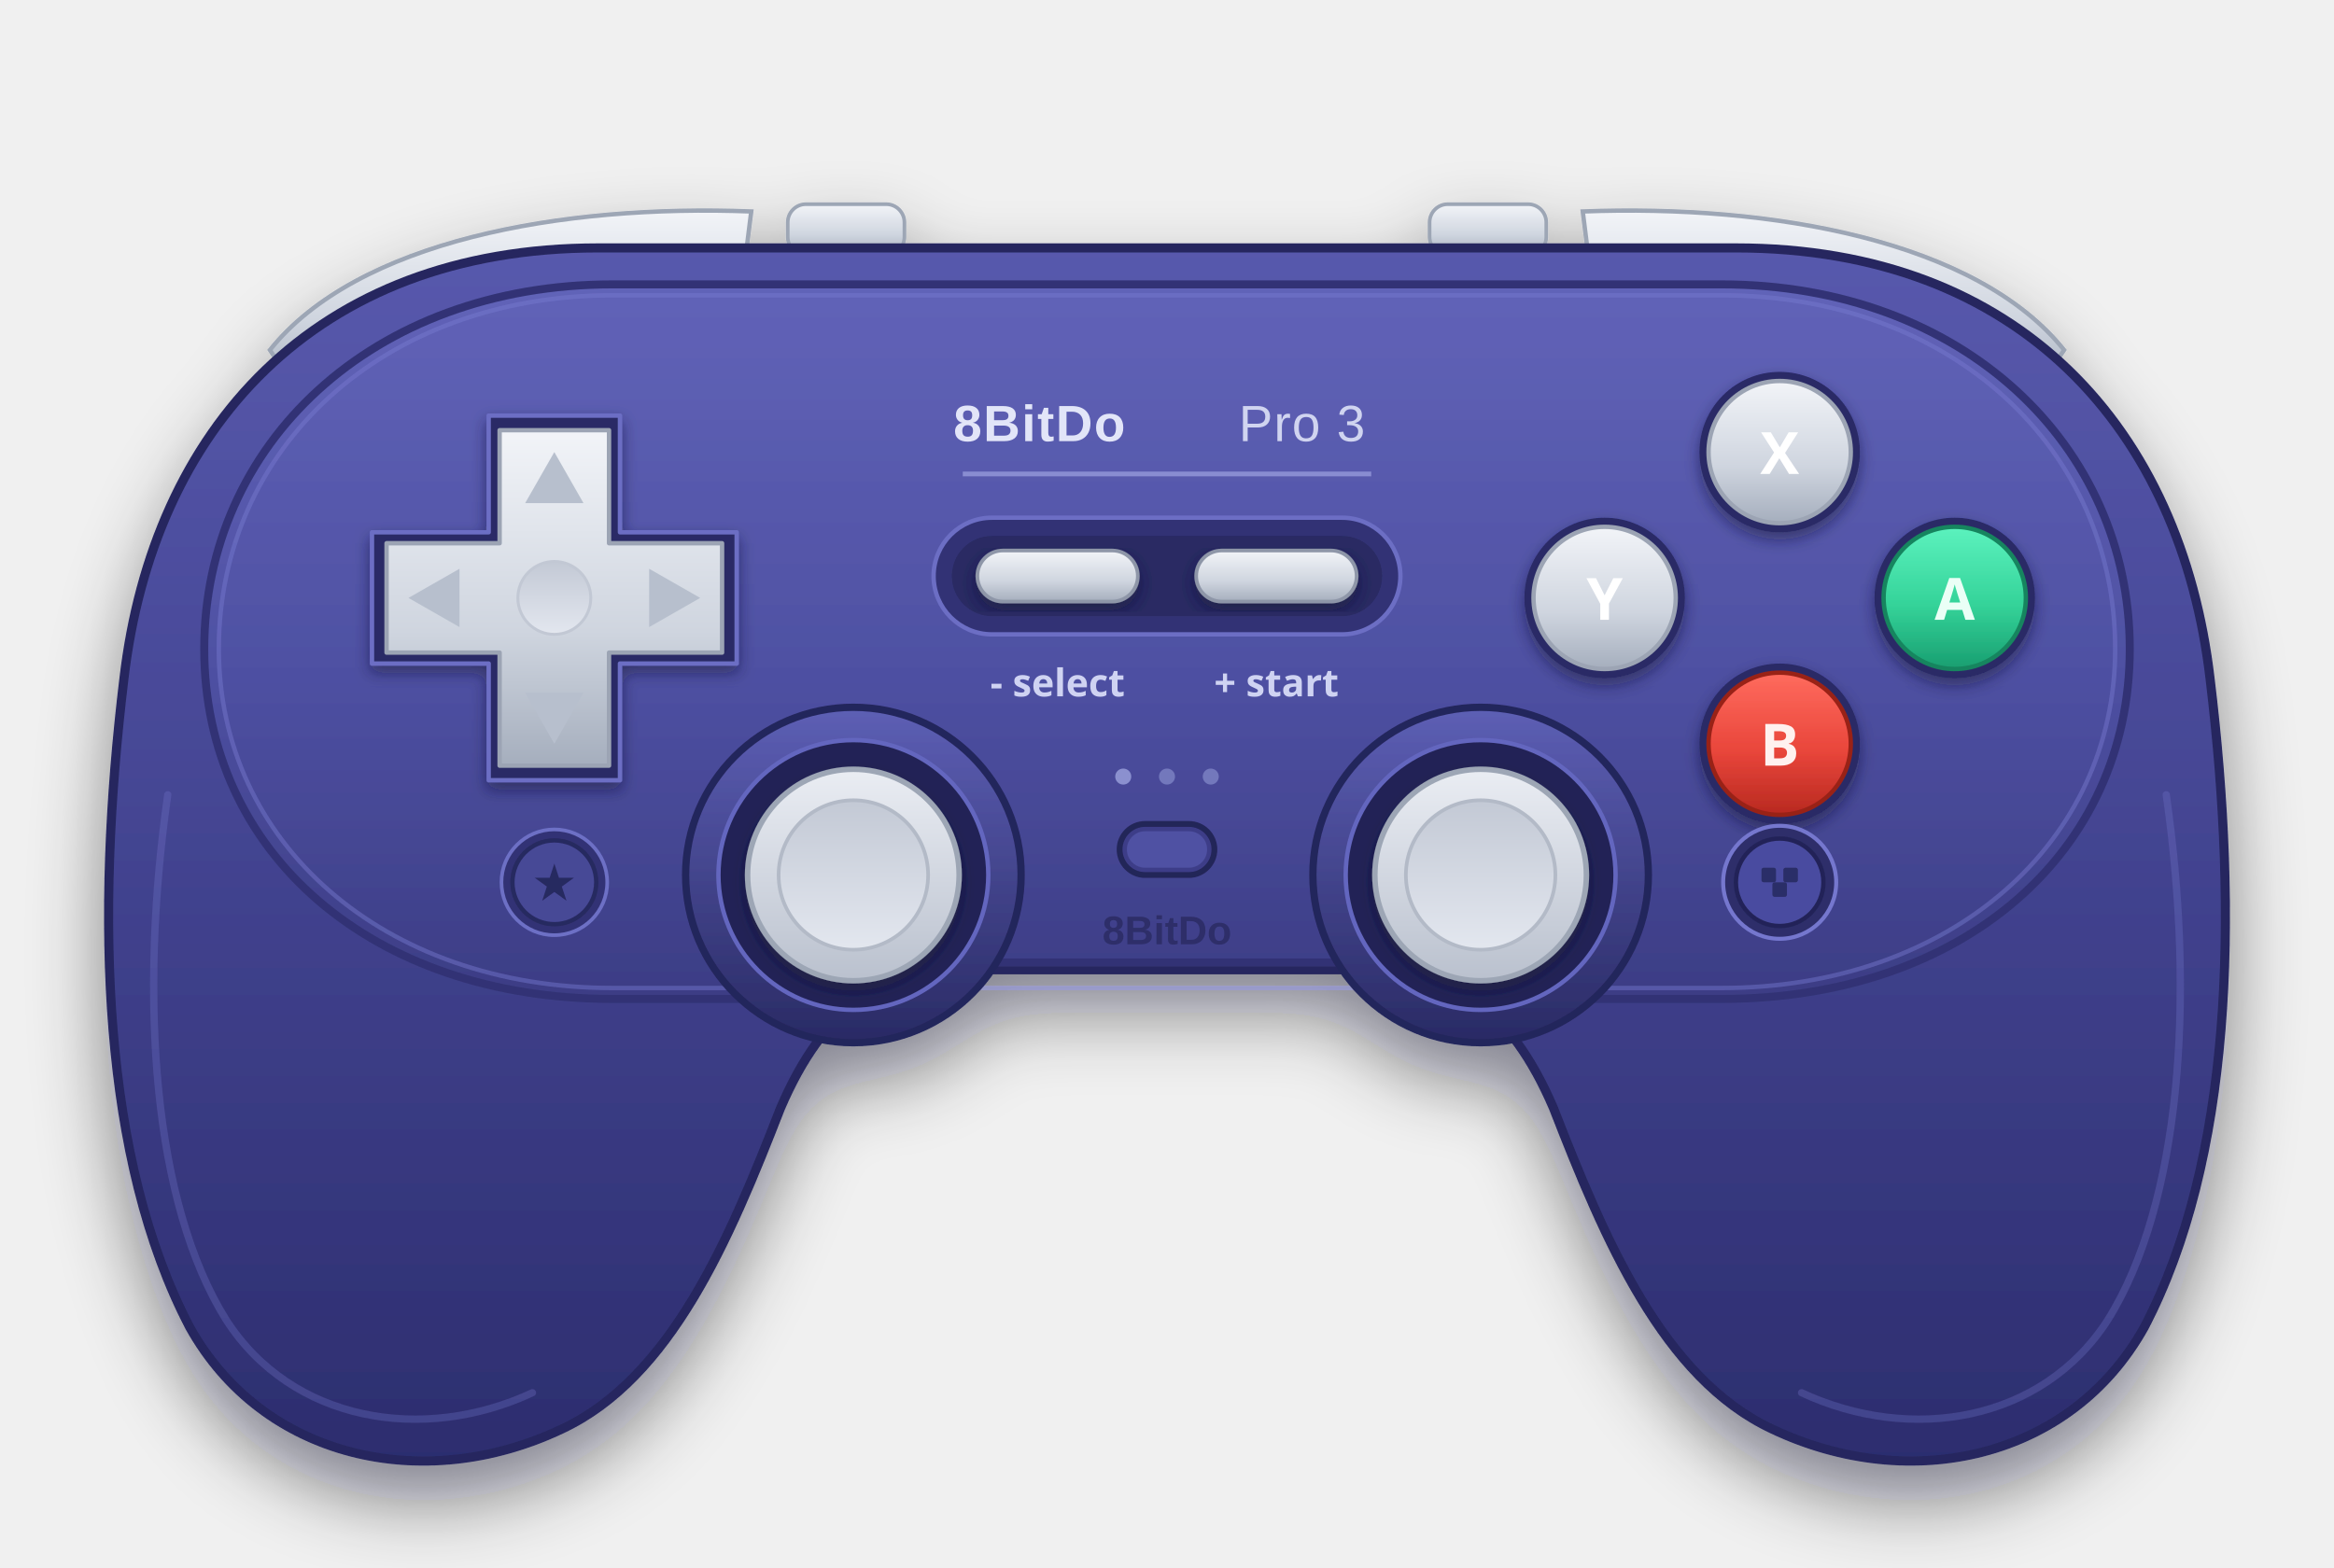
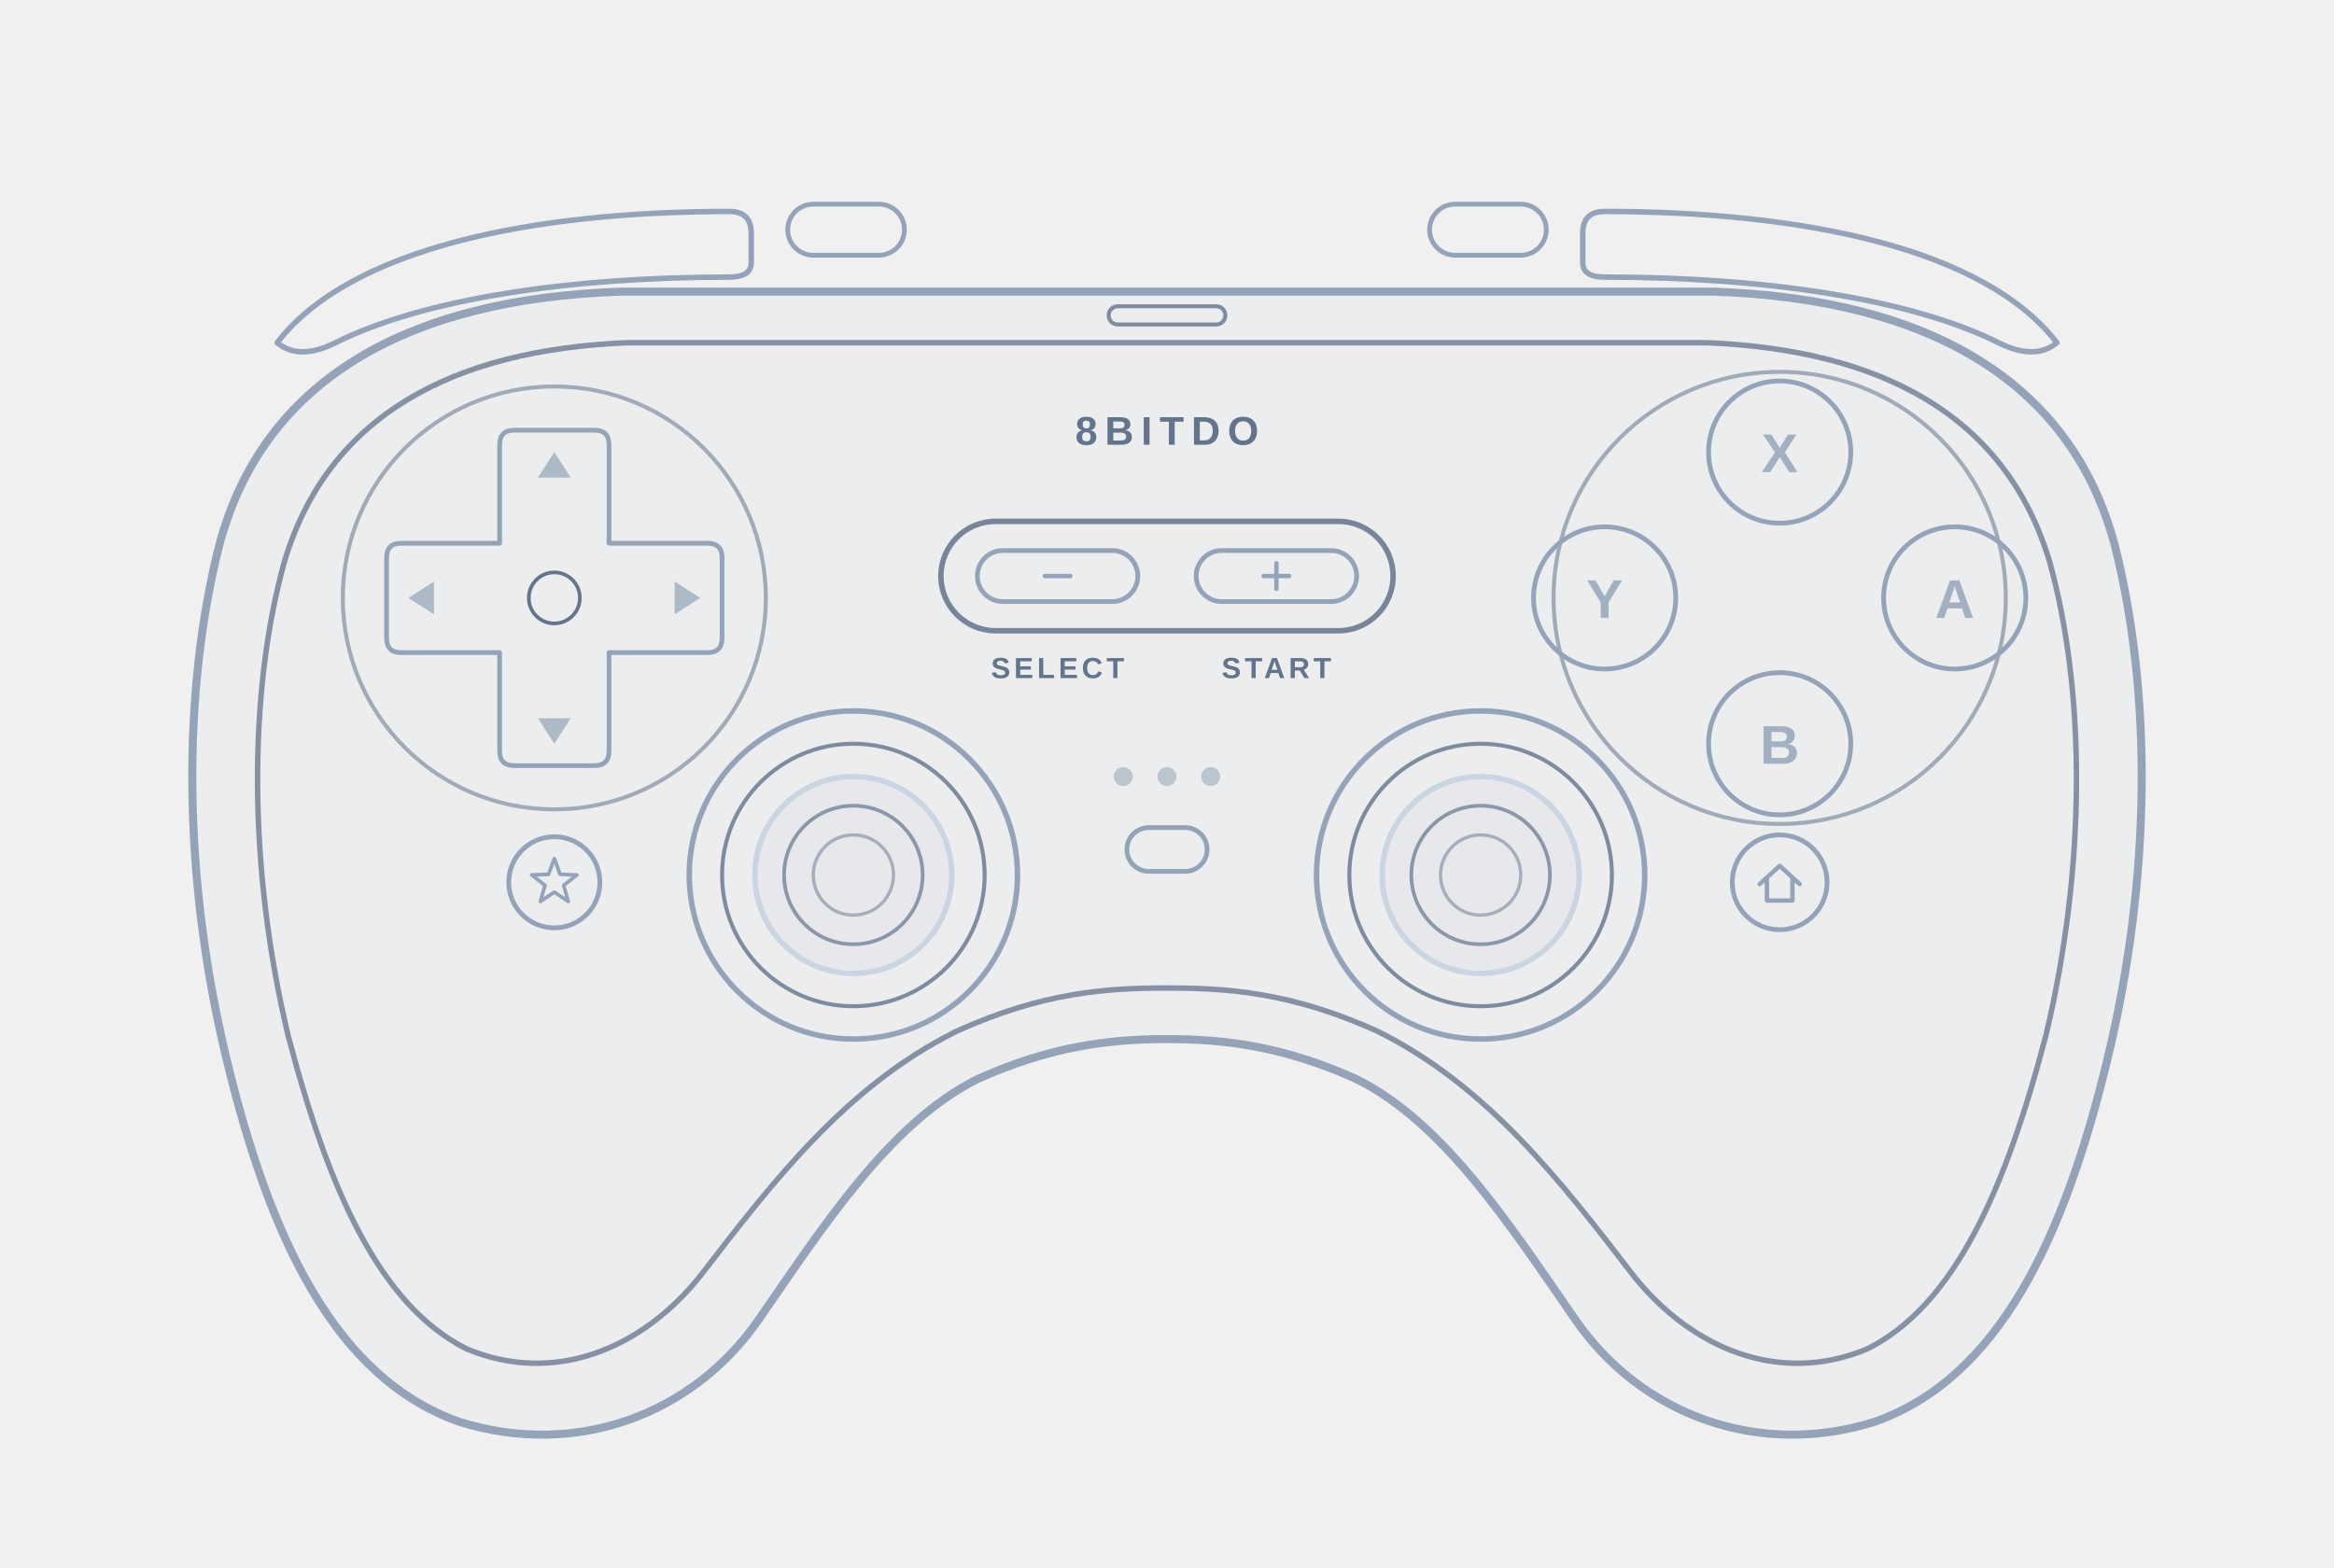
<svg xmlns="http://www.w3.org/2000/svg" viewBox="0 0 640 430" width="640" height="430">
-   <defs>
-     <linearGradient id="bodyBase" x1="0" y1="0" x2="0" y2="1">
-       <stop offset="0%" stop-color="#5859ad" />
-       <stop offset="45%" stop-color="#454694" />
-       <stop offset="100%" stop-color="#2c2d6e" />
-     </linearGradient>
-     <linearGradient id="facePlate" x1="0" y1="0" x2="0" y2="1">
-       <stop offset="0%" stop-color="#6163b8" />
-       <stop offset="55%" stop-color="#4e50a2" />
-       <stop offset="100%" stop-color="#3c3d85" />
-     </linearGradient>
-     <linearGradient id="gripLeft" x1="0" y1="0" x2="1" y2="0.4">
-       <stop offset="0%" stop-color="#3a3b82" />
-       <stop offset="45%" stop-color="#4a4b9a" />
-       <stop offset="100%" stop-color="#292a66" />
-     </linearGradient>
-     <linearGradient id="gripRight" x1="1" y1="0" x2="0" y2="0.4">
-       <stop offset="0%" stop-color="#3a3b82" />
-       <stop offset="45%" stop-color="#4a4b9a" />
-       <stop offset="100%" stop-color="#292a66" />
-     </linearGradient>
-     <linearGradient id="silverBtn" x1="0" y1="0" x2="0" y2="1">
-       <stop offset="0%" stop-color="#f2f4f8" />
-       <stop offset="60%" stop-color="#cfd5df" />
-       <stop offset="100%" stop-color="#a5aebd" />
-     </linearGradient>
-     <linearGradient id="stickCap" x1="0" y1="0" x2="0" y2="1">
-       <stop offset="0%" stop-color="#eaedf3" />
-       <stop offset="100%" stop-color="#bac1ce" />
-     </linearGradient>
-     <linearGradient id="stickDish" x1="0" y1="0" x2="0" y2="1">
-       <stop offset="0%" stop-color="#c3c9d5" />
-       <stop offset="100%" stop-color="#e3e7ef" />
-     </linearGradient>
-     <linearGradient id="greenA" x1="0" y1="0" x2="0" y2="1">
-       <stop offset="0%" stop-color="#5cf2be" />
-       <stop offset="55%" stop-color="#34d399" />
-       <stop offset="100%" stop-color="#199e70" />
-     </linearGradient>
-     <linearGradient id="redB" x1="0" y1="0" x2="0" y2="1">
-       <stop offset="0%" stop-color="#ff6b5e" />
-       <stop offset="55%" stop-color="#e9463b" />
-       <stop offset="100%" stop-color="#b82920" />
-     </linearGradient>
-     <linearGradient id="collarRing" x1="0" y1="0" x2="0" y2="1">
-       <stop offset="0%" stop-color="#5d5fb5" />
-       <stop offset="100%" stop-color="#292a64" />
-     </linearGradient>
-     <filter id="dropShadow" x="-15%" y="-15%" width="130%" height="135%">
-       <feDropShadow dx="0" dy="10" stdDeviation="10" flood-color="#0a0b1a" flood-opacity="0.45" />
-     </filter>
-     <filter id="btnShadow" x="-20%" y="-20%" width="140%" height="140%">
-       <feDropShadow dx="0" dy="2" stdDeviation="2" flood-color="#121333" flood-opacity="0.5" />
-     </filter>
-   </defs>
-   <g filter="url(#dropShadow)">
-     <path d="M 74 96 C 98 66 154 56 206 58 L 204 74 C 154 72 106 82 82 108 Z" fill="url(#silverBtn)" stroke="#9da6b5" stroke-width="1.2" />
-     <path d="M 566 96 C 542 66 486 56 434 58 L 436 74 C 486 72 534 82 558 108 Z" fill="url(#silverBtn)" stroke="#9da6b5" stroke-width="1.2" />
-     <rect x="216" y="56" width="32" height="14" rx="5" fill="url(#silverBtn)" stroke="#9da6b5" stroke-width="1" />
-     <rect x="392" y="56" width="32" height="14" rx="5" fill="url(#silverBtn)" stroke="#9da6b5" stroke-width="1" />
-     <path d="       M 164 68       L 476 68       C 554 68 598 118 606 186       C 614 252 612 318 588 364       C 568 400 524 410 486 392       C 456 378 440 340 426 304       C 414 276 398 266 376 266       L 264 266       C 242 266 226 276 214 304       C 200 340 184 378 154 392       C 116 410 72 400 52 364       C 28 318 26 252 34 186       C 42 118 86 68 164 68 Z" fill="url(#bodyBase)" stroke="#26275e" stroke-width="2.5" />
-     <path d="M 46 218 C 38 274 42 330 62 362 C 80 390 116 396 146 382" fill="none" stroke="#7274c9" stroke-width="2" stroke-linecap="round" opacity="0.32" />
-     <path d="M 594 218 C 602 274 598 330 578 362 C 560 390 524 396 494 382" fill="none" stroke="#7274c9" stroke-width="2" stroke-linecap="round" opacity="0.32" />
-     <path d="       M 168 78       L 472 78       C 538 78 584 122 584 178       C 584 234 538 274 472 274       L 432 274       C 424 274 416 270 408 264       L 232 264       C 224 270 216 274 208 274       L 168 274       C 102 274 56 234 56 178       C 56 122 102 78 168 78 Z" fill="url(#facePlate)" stroke="#323375" stroke-width="2.2" />
-     <path d="       M 168 81       L 472 81       C 535 81 580 123 580 178       C 580 231 535 271 472 271       L 432 271       L 208 271       L 168 271       C 105 271 60 231 60 178       C 60 123 105 81 168 81 Z" fill="none" stroke="#787ad1" stroke-width="1.2" opacity="0.45" />
-     <text x="285" y="121" fill="#e2e5f8" font-family="Segoe UI, Arial, sans-serif" font-size="14" font-weight="800" text-anchor="middle" letter-spacing="0.4">8BitDo</text>
-     <text x="357" y="121" fill="#d0d4f0" font-family="Segoe UI, Arial, sans-serif" font-size="14" font-weight="500" text-anchor="middle" letter-spacing="0.3">Pro 3</text>
-     <line x1="264" y1="130" x2="376" y2="130" stroke="#9ea2e0" stroke-width="1.3" opacity="0.7" />
-     <rect x="256" y="142" width="128" height="32" rx="16" fill="#323374" stroke="#6c6ec4" stroke-width="1.2" />
-     <rect x="261" y="147" width="118" height="22" rx="11" fill="#292a63" />
-     <rect x="268" y="151" width="44" height="14" rx="7" fill="url(#silverBtn)" stroke="#8e96a8" stroke-width="1" filter="url(#btnShadow)" />
-     <rect x="328" y="151" width="44" height="14" rx="7" fill="url(#silverBtn)" stroke="#8e96a8" stroke-width="1" filter="url(#btnShadow)" />
-     <text x="290" y="191" fill="#cfd3f2" font-family="Segoe UI, sans-serif" font-size="10.5" font-weight="600" text-anchor="middle">- select</text>
-     <text x="350" y="191" fill="#cfd3f2" font-family="Segoe UI, sans-serif" font-size="10.5" font-weight="600" text-anchor="middle">+ start</text>
-     <circle cx="308" cy="213" r="2.2" fill="#8b90cf" />
-     <circle cx="320" cy="213" r="2.2" fill="#8b90cf" opacity="0.65" />
-     <circle cx="332" cy="213" r="2.2" fill="#8b90cf" opacity="0.65" />
-     <rect x="307" y="226" width="26" height="14" rx="7" fill="#3d3e88" stroke="#242559" stroke-width="1.6" />
-     <rect x="309" y="228" width="22" height="10" rx="5" fill="#4f51a3" />
-     <g filter="url(#btnShadow)">
-       <path d="M 134 114 H 170 V 146 H 202 V 182 H 170 V 214 H 134 V 182 H 102 V 146 H 134 Z" fill="#2b2c66" stroke="#6c6ec4" stroke-width="1.2" stroke-linejoin="round" />
-       <path d="M 137 118 H 167 V 149 H 198 V 179 H 167 V 210 H 137 V 179 H 106 V 149 H 137 Z" fill="url(#silverBtn)" stroke="#9ca4b4" stroke-width="1.2" stroke-linejoin="round" />
-       <polygon points="152,124 144,138 160,138" fill="#b7bfcd" />
-       <polygon points="152,204 144,190 160,190" fill="#b7bfcd" />
-       <polygon points="112,164 126,156 126,172" fill="#b7bfcd" />
-       <polygon points="192,164 178,156 178,172" fill="#b7bfcd" />
-       <circle cx="152" cy="164" r="10" fill="url(#stickDish)" stroke="#c2c8d4" stroke-width="0.8" />
+   <g fill="none" stroke-linecap="round" stroke-linejoin="round">
+     <path d="M 320 80 L 170 80              C 112 82 72 104 60 150              C 50 190 50 240 62 290              C 74 340 92 378 126 390              C 158 400 190 388 208 362              C 226 336 244 308 268 296              C 288 287 304 285 320 285              C 336 285 352 287 372 296              C 396 308 414 336 432 362              C 450 388 482 400 514 390              C 548 378 566 340 578 290              C 590 240 590 190 580 150              C 568 104 528 82 470 80 Z" fill="#94A3B8" fill-opacity="0.05" stroke="#94A3B8" stroke-width="2.2" />
+     <path d="M 320 94 L 172 94              C 124 96 90 114 78 154              C 68 190 68 238 79 284              C 90 326 104 358 128 370              C 152 380 176 370 192 350              C 212 324 232 298 262 283              C 286 272 304 271 320 271              C 336 271 354 272 378 283              C 408 298 428 324 448 350              C 464 370 488 380 512 370              C 536 358 550 326 561 284              C 572 238 572 190 562 154              C 550 114 516 96 468 94 Z" stroke="#64748B" stroke-width="1.5" stroke-opacity="0.75" />
+     <rect x="304" y="84" width="32" height="5" rx="2.5" stroke="#64748B" stroke-width="1.1" stroke-opacity="0.8" />
+     <path d="M 76 94 C 96 68 146 58 200 58 Q 206 58 206 64 L 206 72 Q 206 76 200 76              C 156 76 116 82 92 94 Q 82 99 76 94 Z" stroke="#94A3B8" stroke-width="1.5" />
+     <path d="M 564 94 C 544 68 494 58 440 58 Q 434 58 434 64 L 434 72 Q 434 76 440 76              C 484 76 524 82 548 94 Q 558 99 564 94 Z" stroke="#94A3B8" stroke-width="1.5" />
+     <rect x="216" y="56" width="32" height="14" rx="7" stroke="#94A3B8" stroke-width="1.3" />
+     <rect x="392" y="56" width="32" height="14" rx="7" stroke="#94A3B8" stroke-width="1.3" />
+     <text x="320" y="122" fill="#64748B" stroke="none" font-family="Segoe UI, Arial, sans-serif" font-size="11" font-weight="600" letter-spacing="2" text-anchor="middle">8BITDO</text>
+     <circle cx="152" cy="164" r="58" stroke="#64748B" stroke-width="1.1" stroke-opacity="0.55" />
+     <path d="M 141 118 L 163 118 Q 167 118 167 122 L 167 149 L 194 149 Q 198 149 198 153              L 198 175 Q 198 179 194 179 L 167 179 L 167 206 Q 167 210 163 210              L 141 210 Q 137 210 137 206 L 137 179 L 110 179 Q 106 179 106 175              L 106 153 Q 106 149 110 149 L 137 149 L 137 122 Q 137 118 141 118 Z" stroke="#94A3B8" stroke-width="1.3" />
+     <circle cx="152" cy="164" r="7" stroke="#64748B" stroke-width="1" />
+     <g fill="#94A3B8" fill-opacity="0.7" stroke="none">
+       <polygon points="152,124 147.5,131 156.5,131" />
+       <polygon points="152,204 147.5,197 156.5,197" />
+       <polygon points="112,164 119,159.5 119,168.5" />
+       <polygon points="192,164 185,159.5 185,168.5" />
    </g>
-     <g filter="url(#btnShadow)" font-family="Segoe UI, sans-serif" font-size="16" font-weight="700" text-anchor="middle">
-       <circle cx="488" cy="124" r="22" fill="#2b2c66" />
-       <circle cx="488" cy="124" r="19.5" fill="url(#silverBtn)" stroke="#9ca4b4" stroke-width="1.2" />
-       <text x="488" y="130" fill="#ffffff">X</text>
-       <circle cx="440" cy="164" r="22" fill="#2b2c66" />
-       <circle cx="440" cy="164" r="19.5" fill="url(#silverBtn)" stroke="#9ca4b4" stroke-width="1.2" />
-       <text x="440" y="170" fill="#ffffff">Y</text>
-       <circle cx="536" cy="164" r="22" fill="#2b2c66" />
-       <circle cx="536" cy="164" r="19.5" fill="url(#greenA)" stroke="#16855e" stroke-width="1.2" />
-       <text x="536" y="170" fill="#eafff6">A</text>
-       <circle cx="488" cy="204" r="22" fill="#2b2c66" />
-       <circle cx="488" cy="204" r="19.5" fill="url(#redB)" stroke="#992019" stroke-width="1.2" />
-       <text x="488" y="210" fill="#fff1ef">B</text>
+     <circle cx="488" cy="164" r="62" stroke="#64748B" stroke-width="1.1" stroke-opacity="0.55" />
+     <g stroke="#94A3B8" stroke-width="1.3">
+       <circle cx="488" cy="124" r="19.5" />
+       <circle cx="440" cy="164" r="19.5" />
+       <circle cx="536" cy="164" r="19.5" />
+       <circle cx="488" cy="204" r="19.5" />
+     </g>
+     <g fill="#A3B0C2" stroke="none" font-family="Segoe UI, Arial, sans-serif" font-size="15" font-weight="600" text-anchor="middle">
+       <text x="488" y="129.5">X</text>
+       <text x="440" y="169.5">Y</text>
+       <text x="536" y="169.5">A</text>
+       <text x="488" y="209.5">B</text>
+     </g>
+     <rect x="258" y="143" width="124" height="30" rx="15" stroke="#64748B" stroke-width="1.5" stroke-opacity="0.85" />
+     <rect x="268" y="151" width="44" height="14" rx="7" stroke="#94A3B8" stroke-width="1.3" />
+     <rect x="328" y="151" width="44" height="14" rx="7" stroke="#94A3B8" stroke-width="1.3" />
+     <g stroke="#94A3B8" stroke-width="1.2">
+       <line x1="286.5" y1="158" x2="293.5" y2="158" />
+       <line x1="346.5" y1="158" x2="353.5" y2="158" />
+       <line x1="350" y1="154.5" x2="350" y2="161.5" />
+     </g>
+     <g fill="#64748B" stroke="none" font-family="Segoe UI, Arial, sans-serif" font-size="8" font-weight="600" letter-spacing="1" text-anchor="middle">
+       <text x="290" y="186">SELECT</text>
+       <text x="350" y="186">START</text>
+     </g>
+     <g fill="#94A3B8" fill-opacity="0.55" stroke="none">
+       <circle cx="308" cy="213" r="2.6" />
+       <circle cx="320" cy="213" r="2.6" />
+       <circle cx="332" cy="213" r="2.6" />
+     </g>
+     <rect x="309" y="227" width="22" height="12" rx="6" stroke="#94A3B8" stroke-width="1.3" />
+     <circle cx="152" cy="242" r="12.5" stroke="#94A3B8" stroke-width="1.3" />
+     <polygon points="152,235.5 153.59,239.82 158.18,239.99 154.57,242.83 155.82,247.26 152,244.7 148.18,247.26 149.43,242.83 145.82,239.99 150.41,239.82" stroke="#94A3B8" stroke-width="1" />
+     <circle cx="488" cy="242" r="13" stroke="#94A3B8" stroke-width="1.3" />
+     <path d="M 482.5 242.5 L 488 237.5 L 493.5 242.5 M 484.5 241 L 484.5 247 L 491.5 247 L 491.5 241" stroke="#94A3B8" stroke-width="1.2" />
+     <g>
+       <circle cx="234" cy="240" r="45" stroke="#94A3B8" stroke-width="1.5" />
+       <circle cx="234" cy="240" r="36" stroke="#64748B" stroke-width="1.1" stroke-opacity="0.8" />
+       <circle cx="234" cy="240" r="27" fill="#94A3B8" fill-opacity="0.06" stroke="#CBD5E1" stroke-width="1.5" />
+       <circle cx="234" cy="240" r="19" stroke="#64748B" stroke-width="1" stroke-opacity="0.7" />
+       <circle cx="234" cy="240" r="11" stroke="#64748B" stroke-width="0.9" stroke-opacity="0.5" />
    </g>
    <g>
-       <circle cx="152" cy="242" r="14.5" fill="#323374" stroke="#6d6fc5" stroke-width="1" />
-       <circle cx="152" cy="242" r="11.5" fill="#464896" stroke="#282961" stroke-width="1.2" />
-       <text x="152" y="247" fill="#282961" font-family="Segoe UI, sans-serif" font-size="14" text-anchor="middle">★</text>
+       <circle cx="406" cy="240" r="45" stroke="#94A3B8" stroke-width="1.5" />
+       <circle cx="406" cy="240" r="36" stroke="#64748B" stroke-width="1.1" stroke-opacity="0.8" />
+       <circle cx="406" cy="240" r="27" fill="#94A3B8" fill-opacity="0.06" stroke="#CBD5E1" stroke-width="1.5" />
+       <circle cx="406" cy="240" r="19" stroke="#64748B" stroke-width="1" stroke-opacity="0.7" />
+       <circle cx="406" cy="240" r="11" stroke="#64748B" stroke-width="0.9" stroke-opacity="0.5" />
    </g>
-     <g>
-       <circle cx="488" cy="242" r="15.5" fill="#2d2e6a" stroke="#7577ce" stroke-width="1.1" />
-       <circle cx="488" cy="242" r="12" fill="#4a4ca0" stroke="#232458" stroke-width="1.2" />
-       <rect x="483" y="238" width="4" height="4" rx="0.6" fill="#2b2d68" />
-       <rect x="489" y="238" width="4" height="4" rx="0.6" fill="#2b2d68" />
-       <rect x="486" y="242" width="4" height="4" rx="0.6" fill="#2b2d68" />
-     </g>
-     <g>
-       <circle cx="234" cy="240" r="46" fill="url(#collarRing)" stroke="#24255c" stroke-width="2" />
-       <circle cx="234" cy="240" r="37" fill="#232457" stroke="#6466bf" stroke-width="1.2" />
-       <circle cx="234" cy="240" r="29" fill="url(#stickCap)" stroke="#9da6b5" stroke-width="1.5" filter="url(#btnShadow)" />
-       <circle cx="234" cy="240" r="20.5" fill="url(#stickDish)" stroke="#b3bac7" stroke-width="1" />
-     </g>
-     <g>
-       <circle cx="406" cy="240" r="46" fill="url(#collarRing)" stroke="#24255c" stroke-width="2" />
-       <circle cx="406" cy="240" r="37" fill="#232457" stroke="#6466bf" stroke-width="1.2" />
-       <circle cx="406" cy="240" r="29" fill="url(#stickCap)" stroke="#9da6b5" stroke-width="1.5" filter="url(#btnShadow)" />
-       <circle cx="406" cy="240" r="20.5" fill="url(#stickDish)" stroke="#b3bac7" stroke-width="1" />
-     </g>
-     <text x="320" y="259" fill="#27285e" font-family="Segoe UI, Arial, sans-serif" font-size="11" font-weight="800" text-anchor="middle" opacity="0.75">8BitDo</text>
  </g>
</svg>
